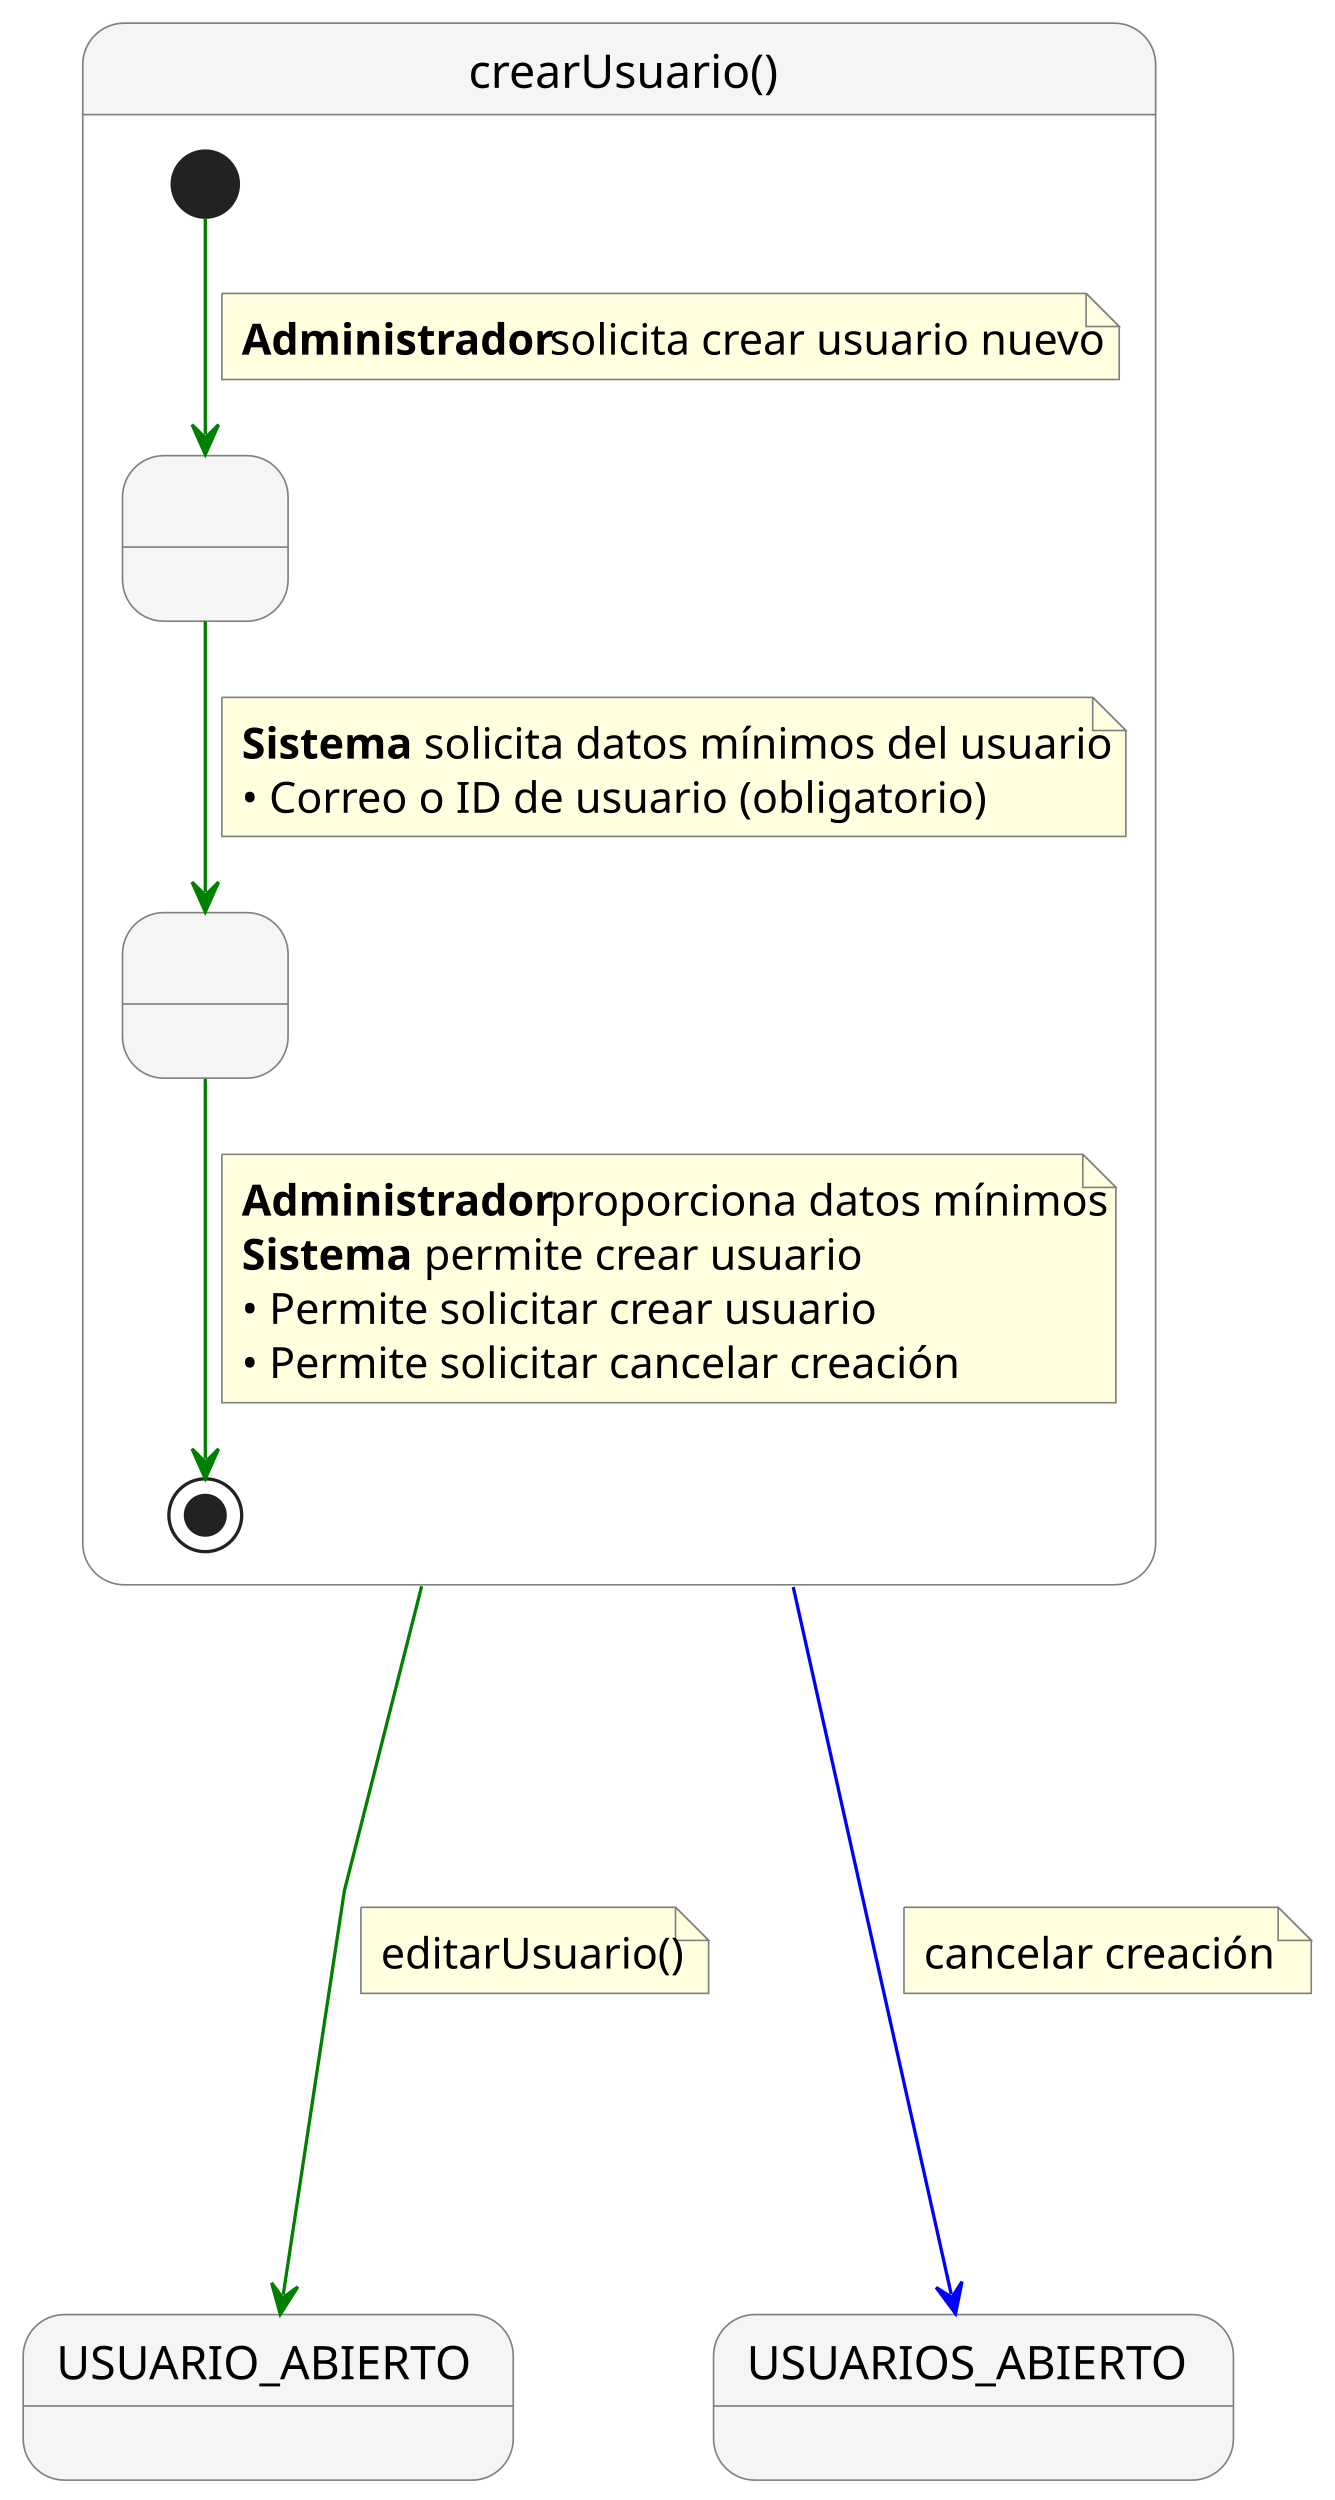
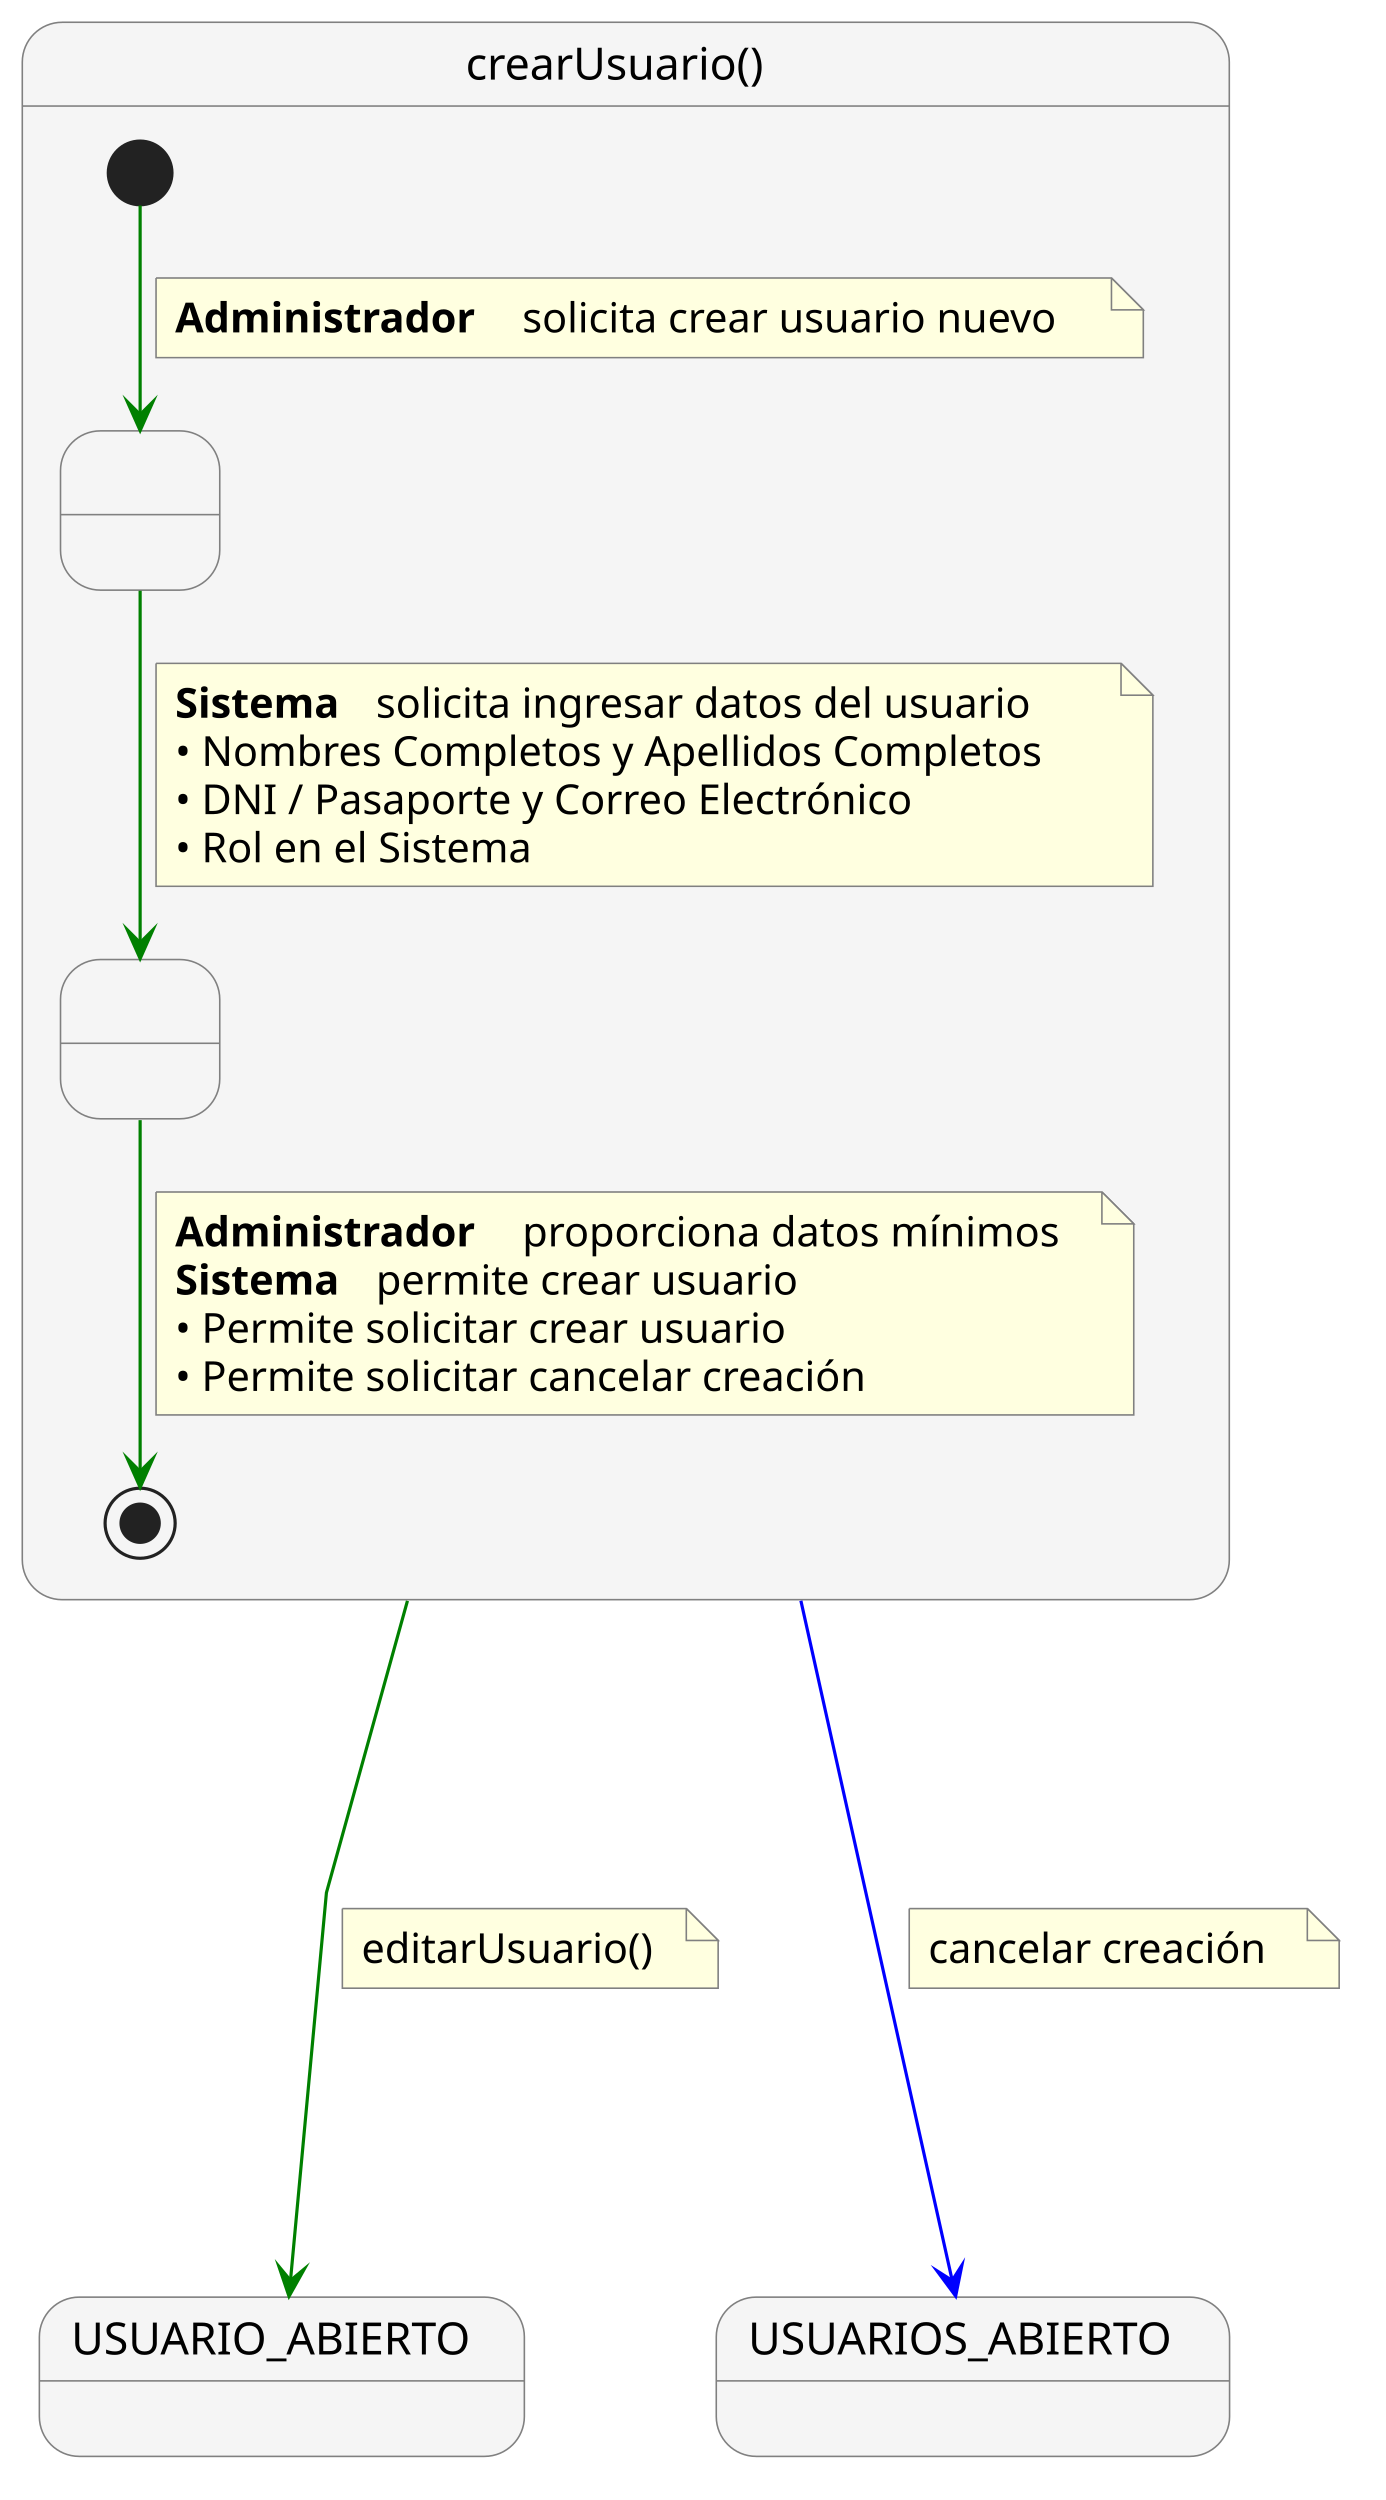
- <svg xmlns="http://www.w3.org/2000/svg" contentStyleType="text/css" height="755px" preserveAspectRatio="none" style="width:403px;height:755px;background:#FFFFFF;" version="1.1" viewBox="0 0 403 755" width="403px" zoomAndPan="magnify">
+ <svg xmlns="http://www.w3.org/2000/svg" version="1.1" data-diagram-type="STATE" style="width:435px;height:785px;background:#FFFFFF;" width="435px" height="785px" viewBox="0 0 435 785" zoomAndPan="magnify" preserveAspectRatio="none" contentStyleType="text/css">
  <defs />
-   <g>
-     <path d="M37.5,7 L336.5,7 A12.5,12.5 0 0 1 349,19.5 L349,34.609 L25,34.609 L25,19.5 A12.5,12.5 0 0 1 37.5,7 " fill="#F5F5F5" style="stroke:#F5F5F5;stroke-width:1.0;" />
-     <rect fill="none" height="471.609" rx="12.5" ry="12.5" style="stroke:#808080;stroke-width:0.5;" width="324" x="25" y="7" />
-     <line style="stroke:#808080;stroke-width:0.5;" x1="25" x2="349" y1="34.609" y2="34.609" />
-     <text fill="#000000" font-family="sans-serif" font-size="14" lengthAdjust="spacing" textLength="91" x="141.5" y="26.533">crearUsuario()</text>
-     <g id="crearUsuario.Paso1">
-       <rect fill="#F5F5F5" height="50" rx="12.5" ry="12.5" style="stroke:#808080;stroke-width:0.5;" width="50" x="37" y="137.609" />
-       <line style="stroke:#808080;stroke-width:0.5;" x1="37" x2="87" y1="165.219" y2="165.219" />
-       <text fill="#000000" font-family="sans-serif" font-size="14" lengthAdjust="spacing" textLength="4" x="60" y="157.143"> </text>
+   <g font-family="sans-serif" lengthAdjust="spacing">
+     <g class="entity" data-qualified-name="crearUsuario" id="ent0001" data-source-line="9">
+       <path d="M19.5,7 L373.5,7 A12.5,12.5 0 0 1 386,19.5 L386,33.297 L7,33.297 L7,19.5 A12.5,12.5 0 0 1 19.5,7" fill="#F5F5F5" />
+       <path d="M7,33.297 L386,33.297 L386,489.797 A12.5,12.5 0 0 1 373.5,502.297 L19.5,502.297 A12.5,12.5 0 0 1 7,489.797 L7,33.297" fill="#F5F5F5" />
+       <rect x="7" y="7" width="379" height="495.297" fill="none" style="stroke:#808080;stroke-width:0.5;" rx="12.5" ry="12.5" />
+       <line x1="7" y1="33.297" x2="386" y2="33.297" style="stroke:#808080;stroke-width:0.5;" />
+       <text x="146.235" y="24.995" fill="#000" font-size="14" textLength="100.529">crearUsuario()</text>
+       <g class="entity" data-qualified-name="crearUsuario.Paso1" id="ent0002" data-source-line="12">
+         <rect x="19" y="135.297" width="50" height="50" fill="#F5F5F5" style="stroke:#808080;stroke-width:0.5;" rx="12.5" ry="12.5" />
+         <line x1="19" y1="161.594" x2="69" y2="161.594" style="stroke:#808080;stroke-width:0.5;" />
+         <text x="41.775" y="153.292" fill="#000" font-size="14"> </text>
+       </g>
+       <g class="entity" data-qualified-name="crearUsuario.Paso2" id="ent0003" data-source-line="13">
+         <rect x="19" y="301.297" width="50" height="50" fill="#F5F5F5" style="stroke:#808080;stroke-width:0.5;" rx="12.5" ry="12.5" />
+         <line x1="19" y1="327.594" x2="69" y2="327.594" style="stroke:#808080;stroke-width:0.5;" />
+         <text x="41.775" y="319.292" fill="#000" font-size="14"> </text>
+       </g>
+       <g class="start_entity" data-qualified-name="crearUsuario..start.crearUsuario" id="ent0006" data-source-line="15">
+         <ellipse cx="44" cy="54.297" rx="10" ry="10" fill="#222" style="stroke:#222;stroke-width:1;" />
+       </g>
+       <g class="end_entity" data-qualified-name="crearUsuario..end.crearUsuario" id="ent0009" data-source-line="28">
+         <ellipse cx="44" cy="478.297" rx="11" ry="11" fill="none" style="stroke:#222;stroke-width:1;" />
+         <ellipse cx="44" cy="478.297" rx="6" ry="6" fill="#222" style="stroke:#222;stroke-width:1;" />
+       </g>
+       <g class="link" data-entity-1="ent0006" data-entity-2="ent0002" id="lnk7" data-source-line="15" data-link-type="dependency">
+         <path d="M44,64.527 C44,80.237 44,107.657 44,130.167" style="stroke:#008000;stroke-width:1;" fill="none" id="*start*crearUsuario-to-Paso1" />
+         <polygon points="44,135.167,48,126.167,44,130.167,40,126.167,44,135.167" fill="#008000" style="stroke:#008000;stroke-width:1;stroke-linejoin:miter;stroke-miterlimit:10;" />
+         <path d="M49,87.297 L49,112.297 L359,112.297 L359,97.297 L349,87.297 L49,87.297" style="stroke:#808080;stroke-width:0.5;" fill="#FFFFE0" />
+         <path d="M349,87.297 L349,97.297 L359,97.297 L349,87.297" style="stroke:#808080;stroke-width:0.5;" fill="#FFFFE0" />
+         <text x="55" y="104.364" fill="#000" font-size="13" textLength="104.863" font-weight="700">Administrador</text>
+         <text x="163.996" y="104.364" fill="#000" font-size="13" textLength="180.223">solicita crear usuario nuevo</text>
+       </g>
+       <g class="link" data-entity-1="ent0002" data-entity-2="ent0003" id="lnk8" data-source-line="20" data-link-type="dependency">
+         <path d="M44,185.497 C44,216.507 44,264.947 44,295.997" style="stroke:#008000;stroke-width:1;" fill="none" id="Paso1-to-Paso2" />
+         <polygon points="44,300.997,48,291.997,44,295.997,40,291.997,44,300.997" fill="#008000" style="stroke:#008000;stroke-width:1;stroke-linejoin:miter;stroke-miterlimit:10;" />
+         <path d="M49,208.297 L49,278.297 L362,278.297 L362,218.297 L352,208.297 L49,208.297" style="stroke:#808080;stroke-width:0.5;" fill="#FFFFE0" />
+         <path d="M352,208.297 L352,218.297 L362,218.297 L352,208.297" style="stroke:#808080;stroke-width:0.5;" fill="#FFFFE0" />
+         <text x="55" y="225.364" fill="#000" font-size="13" textLength="58.906" font-weight="700">Sistema</text>
+         <text x="118.039" y="225.364" fill="#000" font-size="13" textLength="219.864">solicita ingresar datos del usuario</text>
+         <text x="55" y="240.497" fill="#000" font-size="13" textLength="292.449">• Nombres Completos y Apellidos Completos</text>
+         <text x="55" y="255.629" fill="#000" font-size="13" textLength="249.285">• DNI / Pasaporte y Correo Electrónico</text>
+         <text x="55" y="270.762" fill="#000" font-size="13" textLength="125.004">• Rol en el Sistema</text>
+       </g>
+       <g class="link" data-entity-1="ent0003" data-entity-2="ent0009" id="lnk10" data-source-line="28" data-link-type="dependency">
+         <path d="M44,351.727 C44,385.107 44,438.477 44,462.017" style="stroke:#008000;stroke-width:1;" fill="none" id="Paso2-to-*end*crearUsuario" />
+         <polygon points="44,467.017,48,458.017,44,462.017,40,458.017,44,467.017" fill="#008000" style="stroke:#008000;stroke-width:1;stroke-linejoin:miter;stroke-miterlimit:10;" />
+         <path d="M49,374.297 L49,444.297 L356,444.297 L356,384.297 L346,374.297 L49,374.297" style="stroke:#808080;stroke-width:0.5;" fill="#FFFFE0" />
+         <path d="M346,374.297 L346,384.297 L356,384.297 L346,374.297" style="stroke:#808080;stroke-width:0.5;" fill="#FFFFE0" />
+         <text x="55" y="391.364" fill="#000" font-size="13" textLength="104.863" font-weight="700">Administrador</text>
+         <text x="163.996" y="391.364" fill="#000" font-size="13" textLength="177.842">proporciona datos mínimos</text>
+         <text x="55" y="406.497" fill="#000" font-size="13" textLength="58.906" font-weight="700">Sistema</text>
+         <text x="118.039" y="406.497" fill="#000" font-size="13" textLength="141.159">permite crear usuario</text>
+         <text x="55" y="421.629" fill="#000" font-size="13" textLength="207.797">• Permite solicitar crear usuario</text>
+         <text x="55" y="436.762" fill="#000" font-size="13" textLength="236.698">• Permite solicitar cancelar creación</text>
+       </g>
    </g>
-     <g id="crearUsuario.Paso2">
-       <rect fill="#F5F5F5" height="50" rx="12.5" ry="12.5" style="stroke:#808080;stroke-width:0.5;" width="50" x="37" y="275.609" />
-       <line style="stroke:#808080;stroke-width:0.5;" x1="37" x2="87" y1="303.219" y2="303.219" />
-       <text fill="#000000" font-family="sans-serif" font-size="14" lengthAdjust="spacing" textLength="4" x="60" y="295.143"> </text>
+     <g class="entity" data-qualified-name="USUARIO_ABIERTO" id="ent0004" data-source-line="37">
+       <rect x="12.36" y="721.3" width="152.289" height="50" fill="#F5F5F5" style="stroke:#808080;stroke-width:0.5;" rx="12.5" ry="12.5" />
+       <line x1="12.36" y1="747.597" x2="164.649" y2="747.597" style="stroke:#808080;stroke-width:0.5;" />
+       <text x="22.36" y="739.295" fill="#000" font-size="14" textLength="132.289">USUARIO_ABIERTO</text>
    </g>
-     <ellipse cx="62" cy="55.609" fill="#222222" rx="10" ry="10" style="stroke:#222222;stroke-width:1.0;" />
-     <ellipse cx="62" cy="457.609" fill="none" rx="11" ry="11" style="stroke:#222222;stroke-width:1.0;" />
-     <ellipse cx="62" cy="457.609" fill="#222222" rx="6" ry="6" style="stroke:#222222;stroke-width:1.0;" />
-     <g id="link_*start*crearUsuario_Paso1">
-       <path d="M62,65.929 C62,81.789 62,108.519 62,131.249 " fill="none" id="*start*crearUsuario-to-Paso1" style="stroke:#008000;stroke-width:1.0;" />
-       <polygon fill="#008000" points="62,137.249,66,128.249,62,132.249,58,128.249,62,137.249" style="stroke:#008000;stroke-width:1.0;" />
-       <path d="M67,88.609 L67,114.609 L338,114.609 L338,98.609 L328,88.609 L67,88.609 " fill="#FFFFE0" style="stroke:#808080;stroke-width:0.5;" />
-       <path d="M328,88.609 L328,98.609 L338,98.609 L328,88.609 " fill="#FFFFE0" style="stroke:#808080;stroke-width:0.5;" />
-       <text fill="#000000" font-family="sans-serif" font-size="13" font-weight="bold" lengthAdjust="spacing" textLength="89" x="73" y="107.105">Administrador</text>
-       <text fill="#000000" font-family="sans-serif" font-size="13" lengthAdjust="spacing" textLength="157" x="166" y="107.105">solicita crear usuario nuevo</text>
+     <g class="entity" data-qualified-name="USUARIOS_ABIERTO" id="ent0005" data-source-line="38">
+       <rect x="224.91" y="721.3" width="161.176" height="50" fill="#F5F5F5" style="stroke:#808080;stroke-width:0.5;" rx="12.5" ry="12.5" />
+       <line x1="224.91" y1="747.597" x2="386.086" y2="747.597" style="stroke:#808080;stroke-width:0.5;" />
+       <text x="234.91" y="739.295" fill="#000" font-size="14" textLength="141.176">USUARIOS_ABIERTO</text>
    </g>
-     <g id="link_Paso1_Paso2">
-       <path d="M62,187.609 C62,212.319 62,244.609 62,269.389 " fill="none" id="Paso1-to-Paso2" style="stroke:#008000;stroke-width:1.0;" />
-       <polygon fill="#008000" points="62,275.389,66,266.389,62,270.389,58,266.389,62,275.389" style="stroke:#008000;stroke-width:1.0;" />
-       <path d="M67,210.609 L67,252.609 L340,252.609 L340,220.609 L330,210.609 L67,210.609 " fill="#FFFFE0" style="stroke:#808080;stroke-width:0.5;" />
-       <path d="M330,210.609 L330,220.609 L340,220.609 L330,210.609 " fill="#FFFFE0" style="stroke:#808080;stroke-width:0.5;" />
-       <text fill="#000000" font-family="sans-serif" font-size="13" font-weight="bold" lengthAdjust="spacing" textLength="51" x="73" y="229.105">Sistema</text>
-       <text fill="#000000" font-family="sans-serif" font-size="13" lengthAdjust="spacing" textLength="197" x="128" y="229.105">solicita datos mínimos del usuario</text>
-       <text fill="#000000" font-family="sans-serif" font-size="13" lengthAdjust="spacing" textLength="209" x="73" y="245.456">• Correo o ID de usuario (obligatorio)</text>
+     <g class="link" data-entity-1="ent0001" data-entity-2="ent0004" id="lnk11" data-source-line="40" data-link-type="dependency">
+       <path d="M127.94,502.66 C113.48,554.74 102.5,594.3 102.5,594.3 C102.5,594.3 95.172,673.381 91.212,716.061" style="stroke:#008000;stroke-width:1;" fill="none" id="crearUsuario-to-USUARIO_ABIERTO" />
+       <polygon points="90.75,721.04,95.564,712.448,91.212,716.061,87.599,711.709,90.75,721.04" fill="#008000" style="stroke:#008000;stroke-width:1;stroke-linejoin:miter;stroke-miterlimit:10;" />
+       <path d="M107.5,599.3 L107.5,624.3 L225.5,624.3 L225.5,609.3 L215.5,599.3 L107.5,599.3" style="stroke:#808080;stroke-width:0.5;" fill="#FFFFE0" />
+       <path d="M215.5,599.3 L215.5,609.3 L225.5,609.3 L215.5,599.3" style="stroke:#808080;stroke-width:0.5;" fill="#FFFFE0" />
+       <text x="113.5" y="616.367" fill="#000" font-size="13" textLength="97.817">editarUsuario()</text>
    </g>
-     <g id="link_Paso2_*end*crearUsuario">
-       <path d="M62,325.829 C62,360.399 62,416.379 62,440.559 " fill="none" id="Paso2-to-*end*crearUsuario" style="stroke:#008000;stroke-width:1.0;" />
-       <polygon fill="#008000" points="62,446.559,66,437.559,62,441.559,58,437.559,62,446.559" style="stroke:#008000;stroke-width:1.0;" />
-       <path d="M67,348.609 L67,423.609 L337,423.609 L337,358.609 L327,348.609 L67,348.609 " fill="#FFFFE0" style="stroke:#808080;stroke-width:0.5;" />
-       <path d="M327,348.609 L327,358.609 L337,358.609 L327,348.609 " fill="#FFFFE0" style="stroke:#808080;stroke-width:0.5;" />
-       <text fill="#000000" font-family="sans-serif" font-size="13" font-weight="bold" lengthAdjust="spacing" textLength="89" x="73" y="367.104">Administrador</text>
-       <text fill="#000000" font-family="sans-serif" font-size="13" lengthAdjust="spacing" textLength="156" x="166" y="367.104">proporciona datos mínimos</text>
-       <text fill="#000000" font-family="sans-serif" font-size="13" font-weight="bold" lengthAdjust="spacing" textLength="51" x="73" y="383.456">Sistema</text>
-       <text fill="#000000" font-family="sans-serif" font-size="13" lengthAdjust="spacing" textLength="122" x="128" y="383.456">permite crear usuario</text>
-       <text fill="#000000" font-family="sans-serif" font-size="13" lengthAdjust="spacing" textLength="182" x="73" y="399.808">• Permite solicitar crear usuario</text>
-       <text fill="#000000" font-family="sans-serif" font-size="13" lengthAdjust="spacing" textLength="209" x="73" y="416.159">• Permite solicitar cancelar creación</text>
-     </g>
-     <g id="USUARIO_ABIERTO">
-       <rect fill="#F5F5F5" height="50" rx="12.5" ry="12.5" style="stroke:#808080;stroke-width:0.5;" width="148" x="7" y="699" />
-       <line style="stroke:#808080;stroke-width:0.5;" x1="7" x2="155" y1="726.609" y2="726.609" />
-       <text fill="#000000" font-family="sans-serif" font-size="14" lengthAdjust="spacing" textLength="128" x="17" y="718.533">USUARIO_ABIERTO</text>
-     </g>
-     <g id="USUARIOS_ABIERTO">
-       <rect fill="#F5F5F5" height="50" rx="12.5" ry="12.5" style="stroke:#808080;stroke-width:0.5;" width="157" x="215.5" y="699" />
-       <line style="stroke:#808080;stroke-width:0.5;" x1="215.5" x2="372.5" y1="726.609" y2="726.609" />
-       <text fill="#000000" font-family="sans-serif" font-size="14" lengthAdjust="spacing" textLength="137" x="225.5" y="718.533">USUARIOS_ABIERTO</text>
-     </g>
-     <g id="link_crearUsuario_USUARIO_ABIERTO">
-       <path d="M127.34,479.04 C114.14,531.03 104,571 104,571 C104,571 92.028,650.128 85.538,692.988 " fill="none" id="crearUsuario-to-USUARIO_ABIERTO" style="stroke:#008000;stroke-width:1.0;" />
-       <polygon fill="#008000" points="84.64,698.92,89.942,690.62,85.389,693.976,82.032,689.423,84.64,698.92" style="stroke:#008000;stroke-width:1.0;" />
-       <path d="M109,576 L109,602 L214,602 L214,586 L204,576 L109,576 " fill="#FFFFE0" style="stroke:#808080;stroke-width:0.5;" />
-       <path d="M204,576 L204,586 L214,586 L204,576 " fill="#FFFFE0" style="stroke:#808080;stroke-width:0.5;" />
-       <text fill="#000000" font-family="sans-serif" font-size="13" lengthAdjust="spacing" textLength="84" x="115" y="594.495">editarUsuario()</text>
-     </g>
-     <g id="link_crearUsuario_USUARIOS_ABIERTO">
-       <path d="M239.56,479.29 C259.33,567.78 277.951,651.175 287.271,692.855 " fill="none" id="crearUsuario-to-USUARIOS_ABIERTO" style="stroke:#0000FF;stroke-width:1.0;" />
-       <polygon fill="#0000FF" points="288.58,698.71,290.52,689.054,287.489,693.831,282.712,690.8,288.58,698.71" style="stroke:#0000FF;stroke-width:1.0;" />
-       <path d="M273,576 L273,602 L396,602 L396,586 L386,576 L273,576 " fill="#FFFFE0" style="stroke:#808080;stroke-width:0.5;" />
-       <path d="M386,576 L386,586 L396,586 L386,576 " fill="#FFFFE0" style="stroke:#808080;stroke-width:0.5;" />
-       <text fill="#000000" font-family="sans-serif" font-size="13" lengthAdjust="spacing" textLength="102" x="279" y="594.495">cancelar creación</text>
+     <g class="link" data-entity-1="ent0001" data-entity-2="ent0005" id="lnk12" data-source-line="45" data-link-type="dependency">
+       <path d="M251.48,502.63 C271.21,591.28 289.784,674.679 298.994,716.079" style="stroke:#00F;stroke-width:1;" fill="none" id="crearUsuario-to-USUARIOS_ABIERTO" />
+       <polygon points="300.08,720.96,302.03,711.306,298.994,716.079,294.221,713.043,300.08,720.96" fill="#00F" style="stroke:#00F;stroke-width:1;stroke-linejoin:miter;stroke-miterlimit:10;" />
+       <path d="M285.5,599.3 L285.5,624.3 L420.5,624.3 L420.5,609.3 L410.5,599.3 L285.5,599.3" style="stroke:#808080;stroke-width:0.5;" fill="#FFFFE0" />
+       <path d="M410.5,599.3 L410.5,609.3 L420.5,609.3 L410.5,599.3" style="stroke:#808080;stroke-width:0.5;" fill="#FFFFE0" />
+       <text x="291.5" y="616.367" fill="#000" font-size="13" textLength="114.962">cancelar creación</text>
    </g>
  </g>
</svg>
